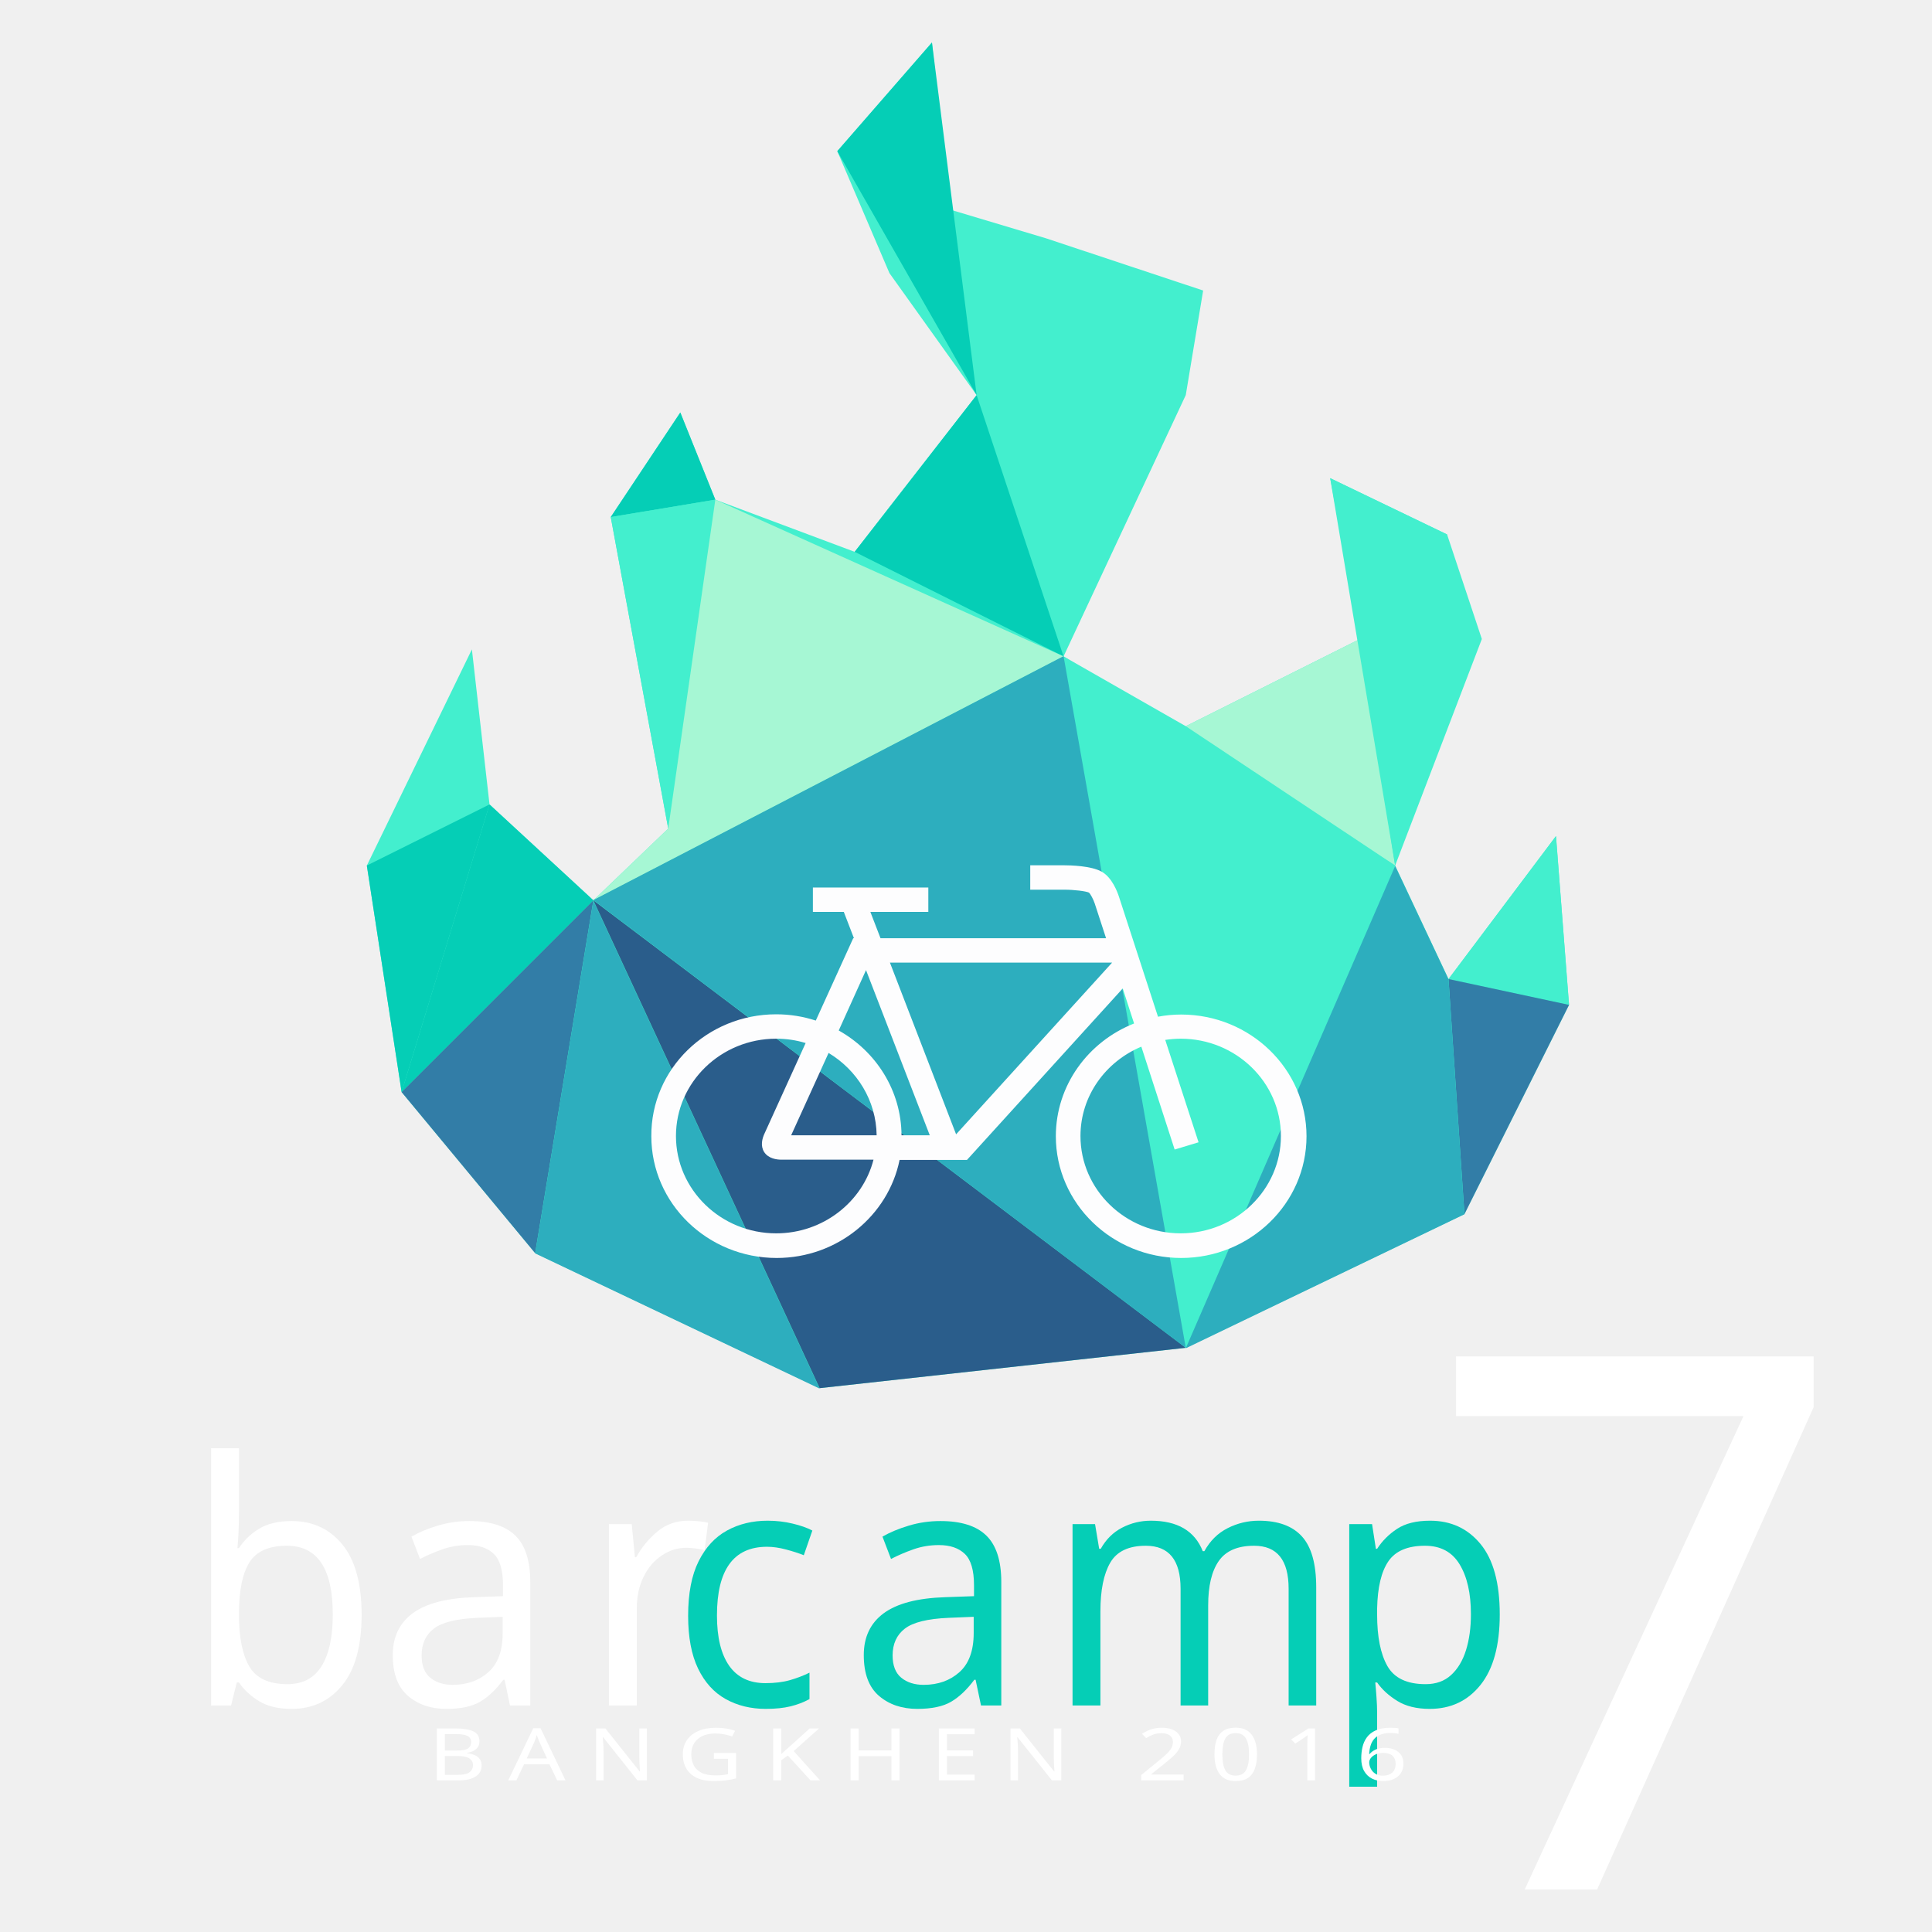
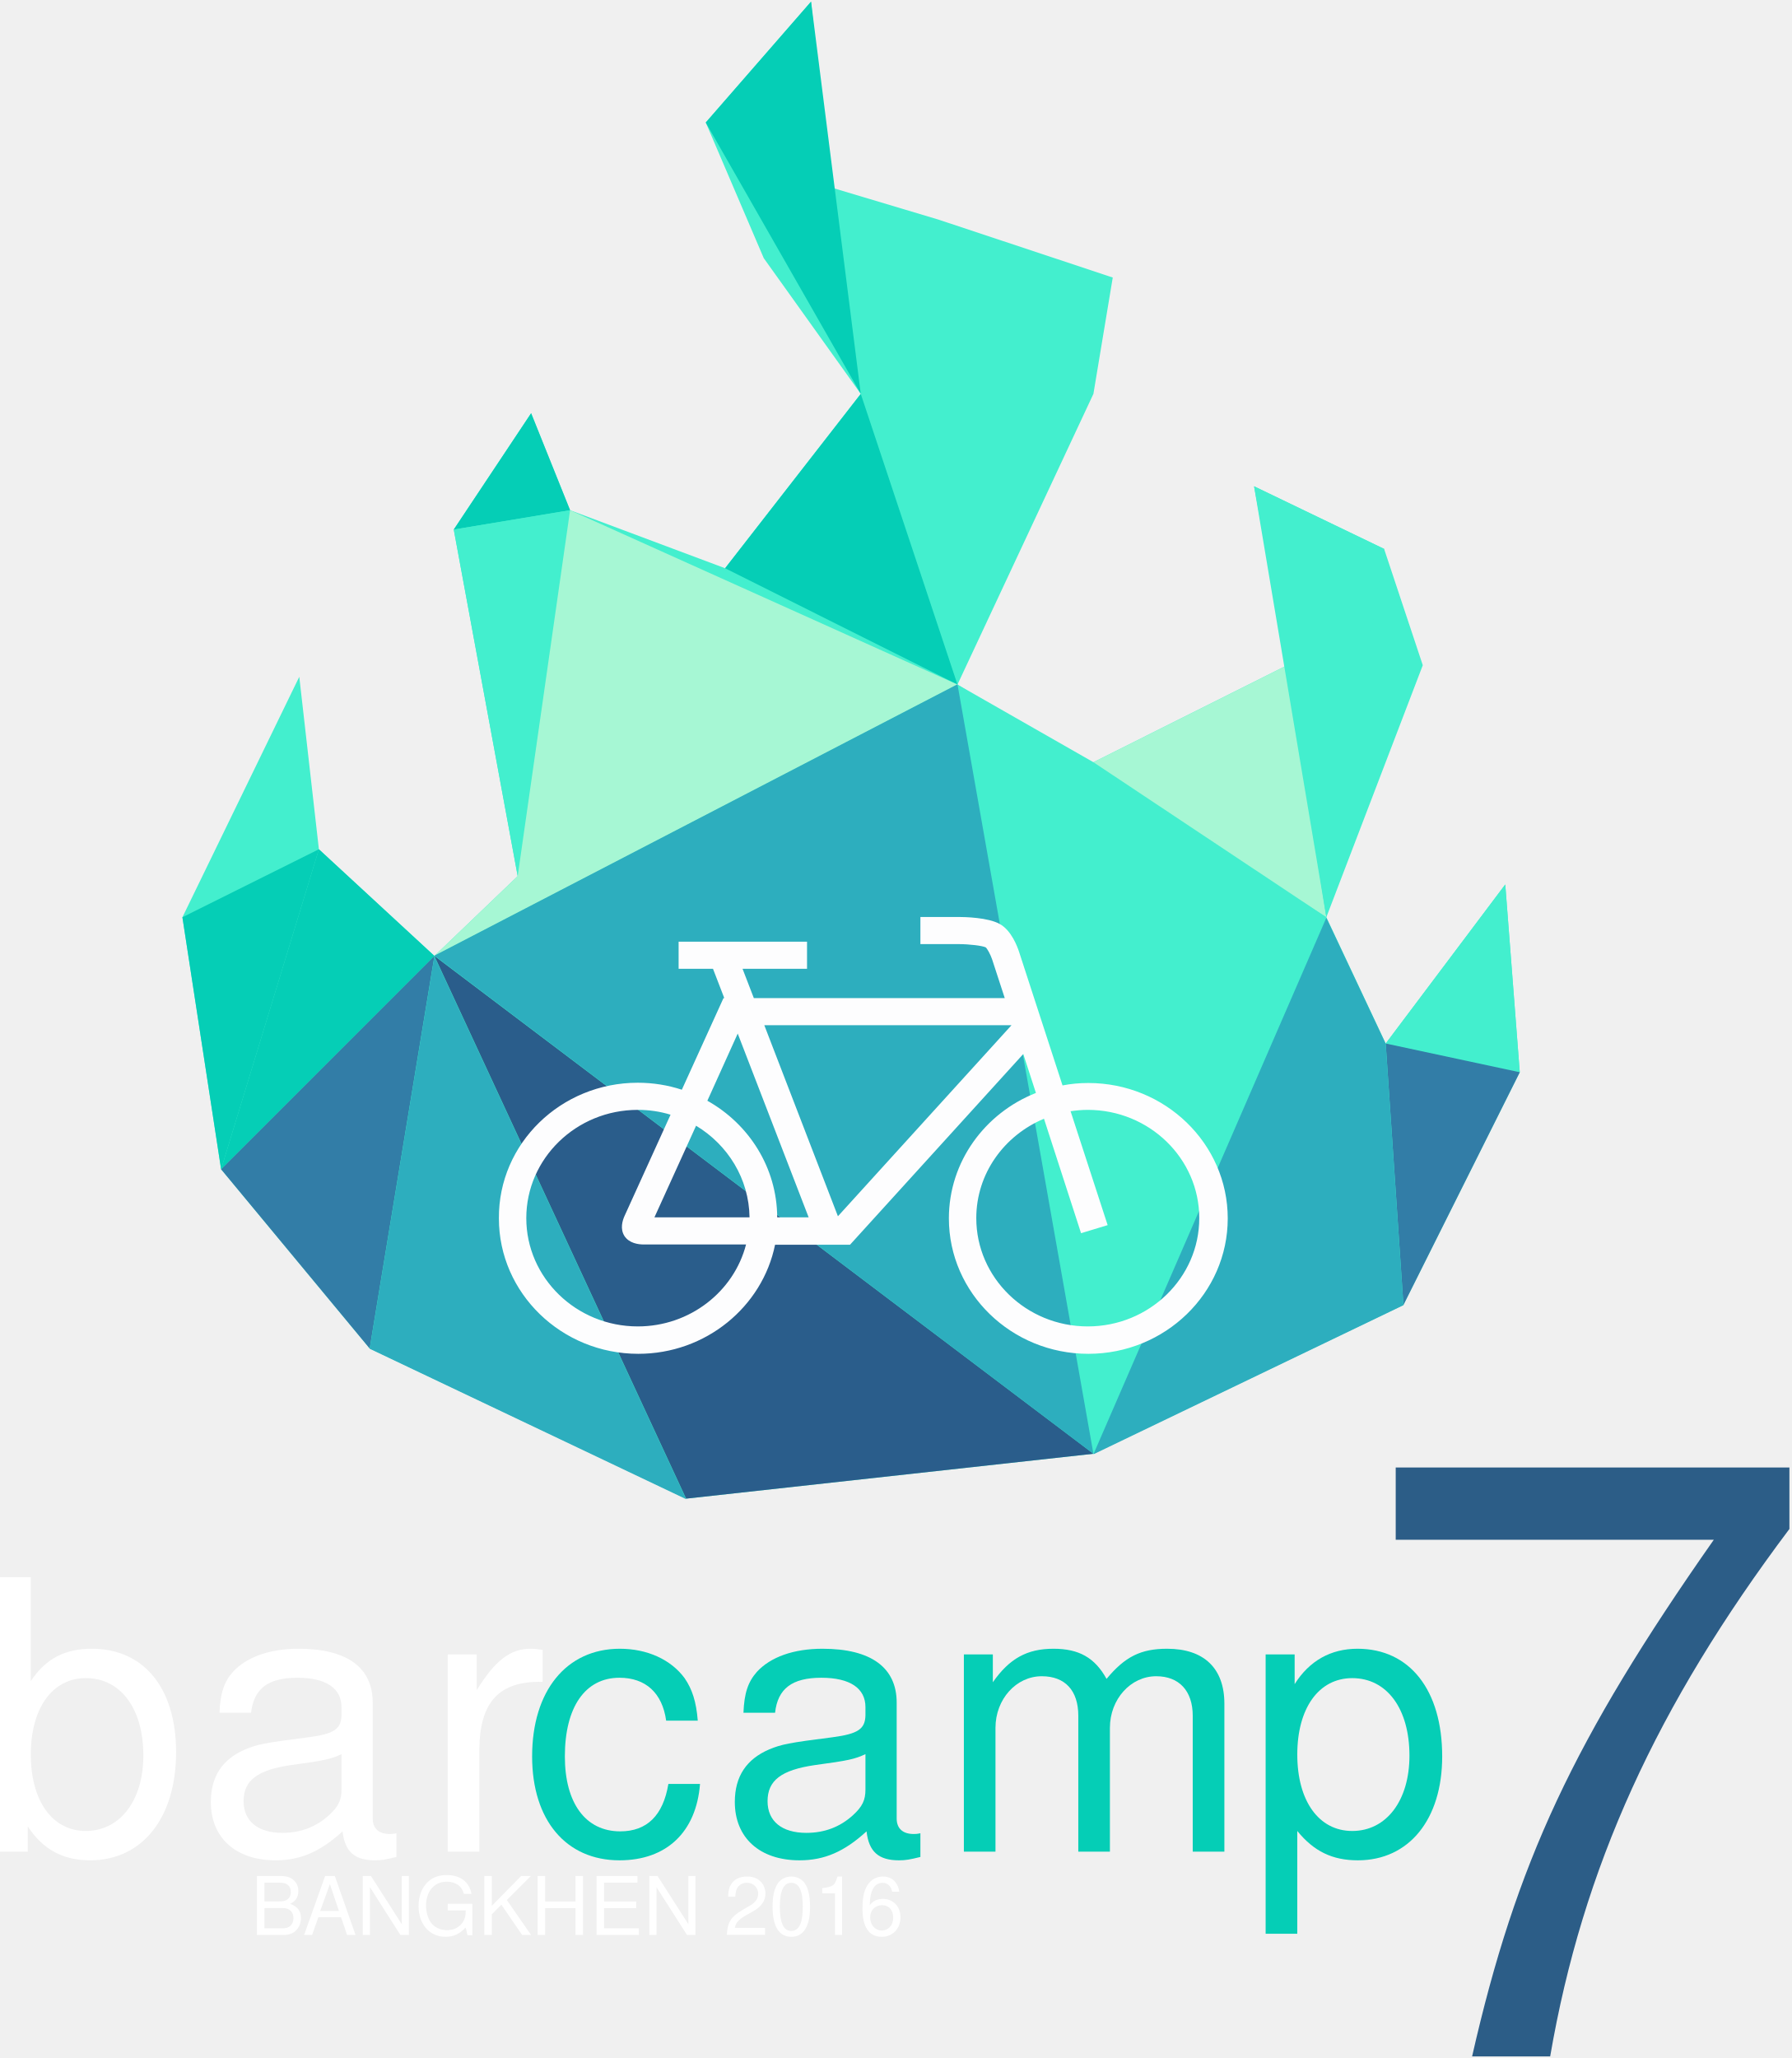
- <svg xmlns="http://www.w3.org/2000/svg" version="1.1" id="Layer_1" x="0px" y="0px" viewBox="0 0 800 800" style="enable-background:new 0 0 800 800;" xml:space="preserve">
-   <style type="text/css">
- 	.st0{fill-rule:evenodd;clip-rule:evenodd;fill:#43EFCE;}
- 	.st1{fill-rule:evenodd;clip-rule:evenodd;fill:#05CEB6;}
- 	.st2{fill-rule:evenodd;clip-rule:evenodd;fill:#327DA7;}
- 	.st3{fill-rule:evenodd;clip-rule:evenodd;fill:#2DAEBE;}
- 	.st4{fill-rule:evenodd;clip-rule:evenodd;fill:#A6F7D4;}
- 	.st5{fill-rule:evenodd;clip-rule:evenodd;fill:#2A5D8B;}
- 	.st6{fill:#FDFDFE;}
- 	.st7{fill:#FFFFFF;}
- 	.st8{font-family:'CenturyGothic-Bold';}
- 	.st9{font-size:140.121px;}
- 	.st10{fill:#05CEB6;}
- 	.st11{font-family:'CenturyGothic';}
- 	.st12{font-family:'Calibri';}
- 	.st13{font-size:30.101px;}
- 	.st14{letter-spacing:7.3;}
- 	.st15{font-family:'MyriadPro-Regular';}
- 	.st16{font-size:309.163px;}
- </style>
-   <polygon id="XMLID_35_" class="st0" points="385.9,17.6 346.7,62.6 368.3,113.1 404.4,163.6 353.9,228.5 296.2,206.9 281.7,170.8   252.9,214.1 276.7,343.1 245.7,372.8 202.7,333.1 195.4,268.9 151.9,358.4 166.3,452.2 221.6,518.9 339.4,574.8 491,558.1   606.4,502.7 649.7,416.1 644.3,346.2 599.8,405.4 577.7,358.4 613.6,264.6 599.2,221.3 550.8,198 563.1,264.6 491,300.7   440.4,271.8 491,163.6 498.2,120.3 433.2,98.7 393.1,86.7 " />
-   <polygon id="XMLID_34_" class="st1" points="202.7,333.1 151.9,358.4 166.3,452.2 " />
-   <polygon id="XMLID_33_" class="st1" points="245.7,372.8 202.7,333.1 166.3,452.2 " />
-   <polygon id="XMLID_32_" class="st2" points="221.6,518.9 245.7,372.8 166.3,452.2 " />
-   <polygon id="XMLID_31_" class="st3" points="339.4,575 245.7,373 221.6,519 " />
-   <polygon id="XMLID_30_" class="st1" points="404.4,163.6 440.4,271.8 353.9,228.5 " />
-   <polygon id="XMLID_29_" class="st1" points="296.2,206.9 252.9,214.1 281.7,170.8 " />
-   <polygon id="XMLID_27_" class="st0" points="276.7,343.1 296.2,206.9 252.9,214.1 " />
-   <polygon id="XMLID_25_" class="st0" points="649.7,416.1 599.8,405.4 644.3,346.2 " />
-   <polygon id="XMLID_23_" class="st2" points="606.4,502.7 599.8,405.4 649.7,416.1 " />
-   <polygon id="XMLID_21_" class="st4" points="491,300.7 577.7,358.4 563.1,264.6 " />
-   <polygon id="XMLID_19_" class="st5" points="245.7,372.8 491,558.1 339.4,574.8 " />
-   <polygon id="XMLID_18_" class="st4" points="440.4,271.8 245.7,372.8 276.7,343.1 296.2,206.9 " />
-   <polygon id="XMLID_16_" class="st0" points="440.4,271.8 491,558.1 577.7,358.4 " />
-   <polygon id="XMLID_15_" class="st1" points="404.4,163.6 385.9,17.6 346.7,62.6 " />
-   <polygon id="XMLID_14_" class="st0" points="599.2,221.3 577.7,358.4 550.8,198 " />
-   <polygon id="XMLID_13_" class="st3" points="245.7,372.7 491,558.1 440.4,271.7 " />
-   <polygon id="XMLID_11_" class="st3" points="606.4,502.8 491,558.3 577.7,358.6 599.8,405.5 " />
-   <path id="XMLID_48_" class="st6" d="M321.4,420c5.7,0,11.2,0.9,16.4,2.6l15.5-34.1h0.3l-4.2-10.9h-12.8v-10.1h47.8v10.1h-24  l4.2,10.9H458l-4.7-14.4c-0.6-1.8-1.8-4-2.4-4.5c-1.3-0.6-6.1-1.2-10.2-1.2h-14.1v-10.1h14.1c2.5,0,11.1,0.2,15.4,2.6  c4.4,2.4,6.6,8.5,7.2,10.3l16.2,49.8c3.1-0.6,6.3-0.9,9.6-0.9c28.6,0,51.9,22.6,51.9,50.4c0,27.8-23.3,50.4-51.9,50.4  c-28.6,0-51.9-22.6-51.9-50.4c0-21.1,13.4-39.2,32.4-46.7l-4.7-14.5l-64.5,71h-27.9c-4.7,23.1-25.8,40.6-50.9,40.6  c-28.6,0-51.9-22.6-51.9-50.4C269.5,442.6,292.8,420,321.4,420z M447.4,470.4c0,22.2,18.6,40.3,41.5,40.3  c22.9,0,41.5-18.1,41.5-40.3c0-22.2-18.6-40.3-41.5-40.3c-2.2,0-4.3,0.2-6.4,0.5l13.8,42.4l-9.9,3l-13.8-42.6  C457.8,439.6,447.4,453.8,447.4,470.4z M347.3,426.7c15.5,8.7,25.9,24.9,26,43.4H385l-26.4-68.4L347.3,426.7z M343.1,436l-15.5,34.1  h35.4C362.8,455.7,354.9,443.1,343.1,436z M460.5,398.6h-92l27.4,71.1L460.5,398.6z M321.4,510.7c19.4,0,35.8-13,40.3-30.5h-38.1  c-1.9,0-5.4-0.4-7.2-3.2c-1.6-2.6-0.8-5.6,0.2-7.7l17-37.4c-3.9-1.2-8-1.8-12.2-1.8c-22.9,0-41.5,18.1-41.5,40.3  C279.9,492.6,298.5,510.7,321.4,510.7z" />
-   <g id="XMLID_4_">
- </g>
-   <text id="XMLID_28_" transform="matrix(0.9363 0 0 1 76.2668 706.2048)" class="st7 st8 st9">b</text>
-   <text id="XMLID_26_" transform="matrix(0.9363 0 0 1 156.5939 706.2048)" class="st7 st8 st9">a</text>
-   <text id="XMLID_24_" transform="matrix(0.9363 0 0 1 240.9904 706.2048)" class="st7 st8 st9">r</text>
-   <text id="XMLID_22_" transform="matrix(0.9363 0 0 1 277.7267 706.2048)" class="st10 st11 st9">c</text>
-   <text id="XMLID_20_" transform="matrix(0.9363 0 0 1 351.6301 706.2048)" class="st10 st11 st9">a</text>
-   <text id="XMLID_17_" transform="matrix(0.9363 0 0 1 432.968 706.2048)" class="st10 st11 st9">m</text>
-   <text id="XMLID_3_" transform="matrix(0.9363 0 0 1 547.5441 706.2048)" class="st10 st11 st9">p</text>
-   <text id="XMLID_2_" transform="matrix(1.235 0 0 1 177.2707 737.2048)" class="st7 st12 st13 st14">BANGKHEN 2016</text>
-   <text id="XMLID_1_" transform="matrix(1 0 0 1 589.3029 782.3981)" class="st7 st15 st16">7</text>
+ <svg xmlns="http://www.w3.org/2000/svg" width="667px" height="766px" viewBox="0 0 667 766" version="1.1">
+   <defs />
+   <g id="Page-1" stroke="none" stroke-width="1" fill="none" fill-rule="evenodd">
+     <g id="logo_kanun" transform="translate(-8, 0)">
+       <g id="Layer_1">
+         <polygon id="XMLID_35_" fill="#43EFCE" points="309.9 0.6 270.7 45.6 292.3 96.1 328.4 146.6 277.9 211.5 220.2 189.9 205.7 153.8 176.9 197.1 200.7 326.1 169.7 355.8 126.7 316.1 119.4 251.9 75.9 341.4 90.3 435.2 145.6 501.9 263.4 557.8 415 541.1 530.4 485.7 573.7 399.1 568.3 329.2 523.8 388.4 501.7 341.4 537.6 247.6 523.2 204.3 474.8 181 487.1 247.6 415 283.7 364.4 254.8 415 146.6 422.2 103.3 357.2 81.7 317.1 69.7" />
+         <polygon id="XMLID_34_" fill="#05CEB6" points="126.7 316.1 75.9 341.4 90.3 435.2" />
+         <polygon id="XMLID_33_" fill="#05CEB6" points="169.7 355.8 126.7 316.1 90.3 435.2" />
+         <polygon id="XMLID_32_" fill="#327DA7" points="145.6 501.9 169.7 355.8 90.3 435.2" />
+         <polygon id="XMLID_31_" fill="#2DAEBE" points="263.4 558 169.7 356 145.6 502" />
+         <polygon id="XMLID_30_" fill="#05CEB6" points="328.4 146.6 364.4 254.8 277.9 211.5" />
+         <polygon id="XMLID_29_" fill="#05CEB6" points="220.2 189.9 176.9 197.1 205.7 153.8" />
+         <polygon id="XMLID_27_" fill="#43EFCE" points="200.7 326.1 220.2 189.9 176.9 197.1" />
+         <polygon id="XMLID_25_" fill="#43EFCE" points="573.7 399.1 523.8 388.4 568.3 329.2" />
+         <polygon id="XMLID_23_" fill="#327DA7" points="530.4 485.7 523.8 388.4 573.7 399.1" />
+         <polygon id="XMLID_21_" fill="#A6F7D4" points="415 283.7 501.7 341.4 487.1 247.6" />
+         <polygon id="XMLID_19_" fill="#2A5D8B" points="169.7 355.8 415 541.1 263.4 557.8" />
+         <polygon id="XMLID_18_" fill="#A6F7D4" points="364.4 254.8 169.7 355.8 200.7 326.1 220.2 189.9" />
+         <polygon id="XMLID_16_" fill="#43EFCE" points="364.4 254.8 415 541.1 501.7 341.4" />
+         <polygon id="XMLID_15_" fill="#05CEB6" points="328.4 146.6 309.9 0.6 270.7 45.6" />
+         <polygon id="XMLID_14_" fill="#43EFCE" points="523.2 204.3 501.7 341.4 474.8 181" />
+         <polygon id="XMLID_13_" fill="#2DAEBE" points="169.7 355.7 415 541.1 364.4 254.7" />
+         <polygon id="XMLID_11_" fill="#2DAEBE" points="530.4 485.8 415 541.3 501.7 341.6 523.8 388.5" />
+         <path d="M245.4,403 C251.1,403 256.6,403.9 261.8,405.6 L277.3,371.5 L277.6,371.5 L273.4,360.6 L260.6,360.6 L260.6,350.5 L308.4,350.5 L308.4,360.6 L284.4,360.6 L288.6,371.5 L382,371.5 L377.3,357.1 C376.7,355.3 375.5,353.1 374.9,352.6 C373.6,352 368.8,351.4 364.7,351.4 L350.6,351.4 L350.6,341.3 L364.7,341.3 C367.2,341.3 375.8,341.5 380.1,343.9 C384.5,346.3 386.7,352.4 387.3,354.2 L403.5,404 C406.6,403.4 409.8,403.1 413.1,403.1 C441.7,403.1 465,425.7 465,453.5 C465,481.3 441.7,503.9 413.1,503.9 C384.5,503.9 361.2,481.3 361.2,453.5 C361.2,432.4 374.6,414.3 393.6,406.8 L388.9,392.3 L324.4,463.3 L296.5,463.3 C291.8,486.4 270.7,503.9 245.6,503.9 C217,503.9 193.7,481.3 193.7,453.5 C193.5,425.6 216.8,403 245.4,403 L245.4,403 Z M371.4,453.4 C371.4,475.6 390,493.7 412.9,493.7 C435.8,493.7 454.4,475.6 454.4,453.4 C454.4,431.2 435.8,413.1 412.9,413.1 C410.7,413.1 408.6,413.3 406.5,413.6 L420.3,456 L410.4,459 L396.6,416.4 C381.8,422.6 371.4,436.8 371.4,453.4 L371.4,453.4 Z M271.3,409.7 C286.8,418.4 297.2,434.6 297.3,453.1 L309,453.1 L282.6,384.7 L271.3,409.7 L271.3,409.7 Z M267.1,419 L251.6,453.1 L287,453.1 C286.8,438.7 278.9,426.1 267.1,419 L267.1,419 Z M384.5,381.6 L292.5,381.6 L319.9,452.7 L384.5,381.6 L384.5,381.6 Z M245.4,493.7 C264.8,493.7 281.2,480.7 285.7,463.2 L247.6,463.2 C245.7,463.2 242.2,462.8 240.4,460 C238.8,457.4 239.6,454.4 240.6,452.3 L257.6,414.9 C253.7,413.7 249.6,413.1 245.4,413.1 C222.5,413.1 203.9,431.2 203.9,453.4 C203.9,475.6 222.5,493.7 245.4,493.7 L245.4,493.7 Z" id="XMLID_48_" fill="#FDFDFE" />
+         <text id="XMLID_28_" fill="#FFFFFF" font-family="Helvetica" font-size="140.121" font-weight="normal">
+           <tspan x="0.267" y="689.205">b</tspan>
+         </text>
+         <text id="XMLID_26_" fill="#FFFFFF" font-family="Helvetica" font-size="140.121" font-weight="normal">
+           <tspan x="80.594" y="689.205">a</tspan>
+         </text>
+         <text id="XMLID_24_" fill="#FFFFFF" font-family="Helvetica" font-size="140.121" font-weight="normal">
+           <tspan x="164.99" y="689.205">r</tspan>
+         </text>
+         <text id="XMLID_22_" fill="#05CEB6" font-family="Helvetica" font-size="140.121" font-weight="normal">
+           <tspan x="201.727" y="689.205">c</tspan>
+         </text>
+         <text id="XMLID_20_" fill="#05CEB6" font-family="Helvetica" font-size="140.121" font-weight="normal">
+           <tspan x="275.63" y="689.205">a</tspan>
+         </text>
+         <text id="XMLID_17_" fill="#05CEB6" font-family="Helvetica" font-size="140.121" font-weight="normal">
+           <tspan x="356.968" y="689.205">m</tspan>
+         </text>
+         <text id="XMLID_3_" fill="#05CEB6" font-family="Helvetica" font-size="140.121" font-weight="normal">
+           <tspan x="471.544" y="689.205">p</tspan>
+         </text>
+         <text id="XMLID_2_" fill="#FFFFFF" font-family="Helvetica" font-size="30.101" font-weight="normal">
+           <tspan x="101.271" y="720.205">BANGKHEN 2016</tspan>
+         </text>
+         <text id="XMLID_1_" fill="#2C5D87" font-family="Helvetica" font-size="309.163" font-weight="normal">
+           <tspan x="513.303" y="765.398">7</tspan>
+         </text>
+       </g>
+     </g>
+   </g>
</svg>
